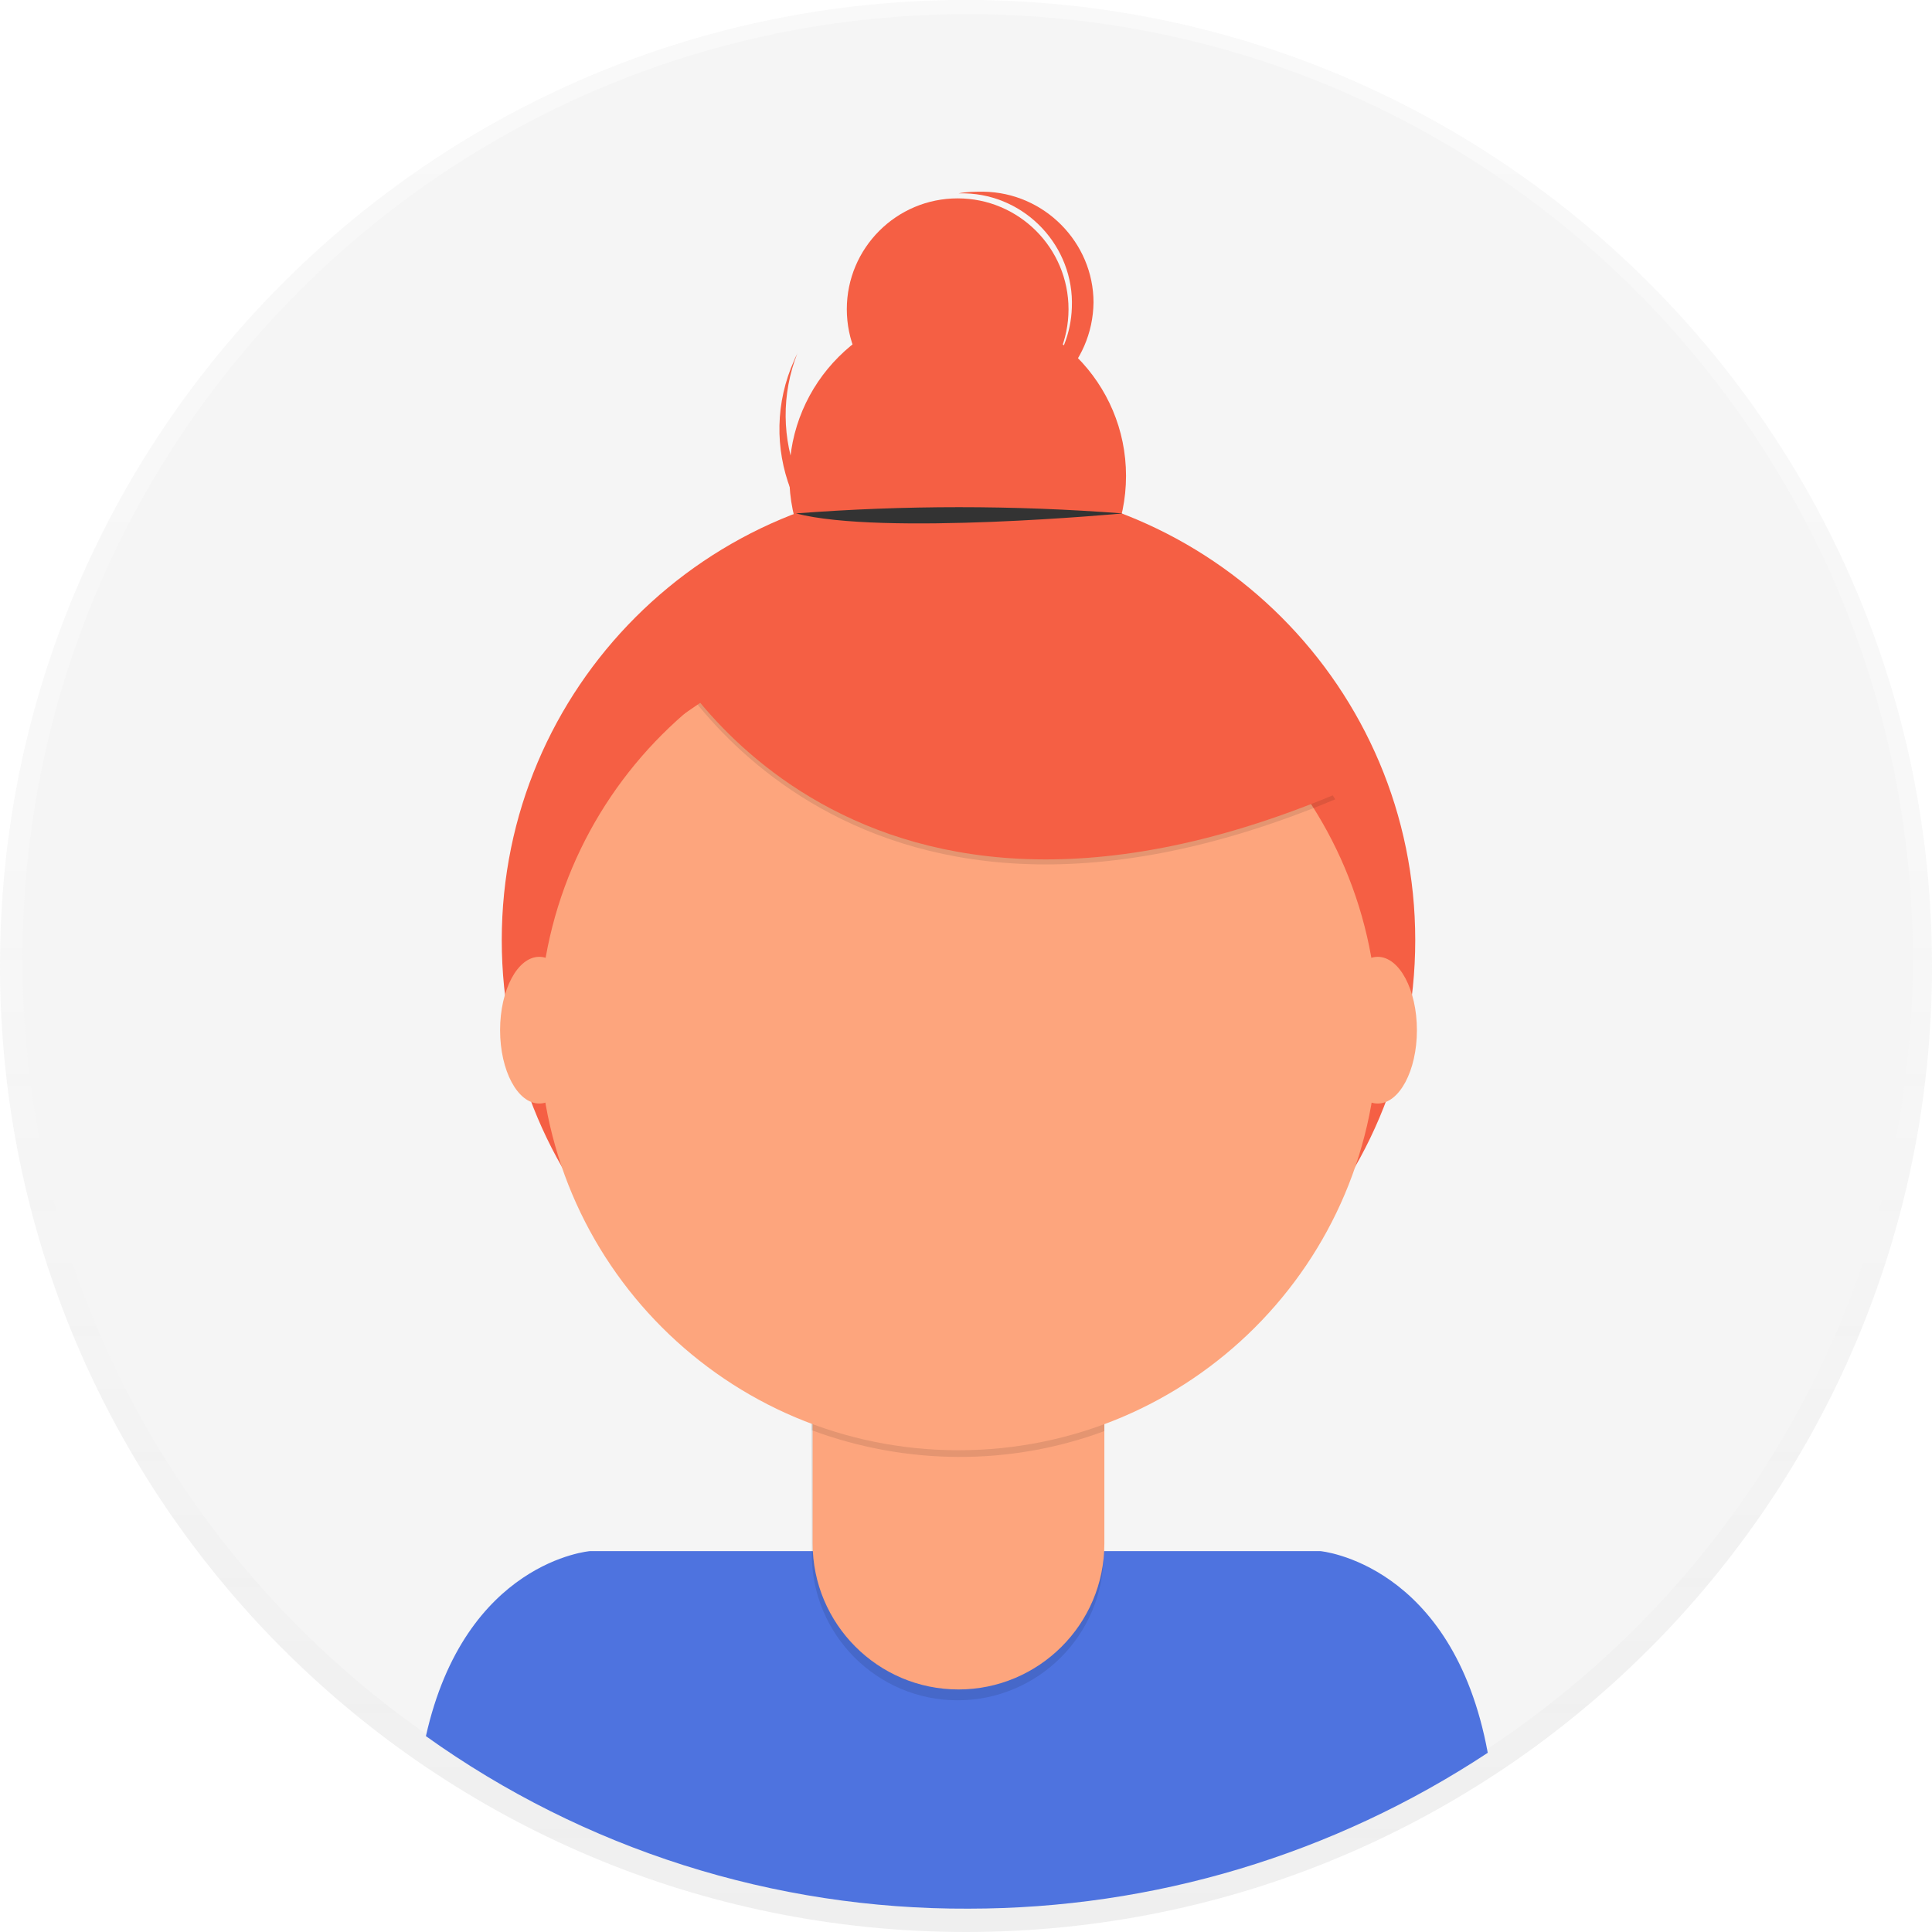
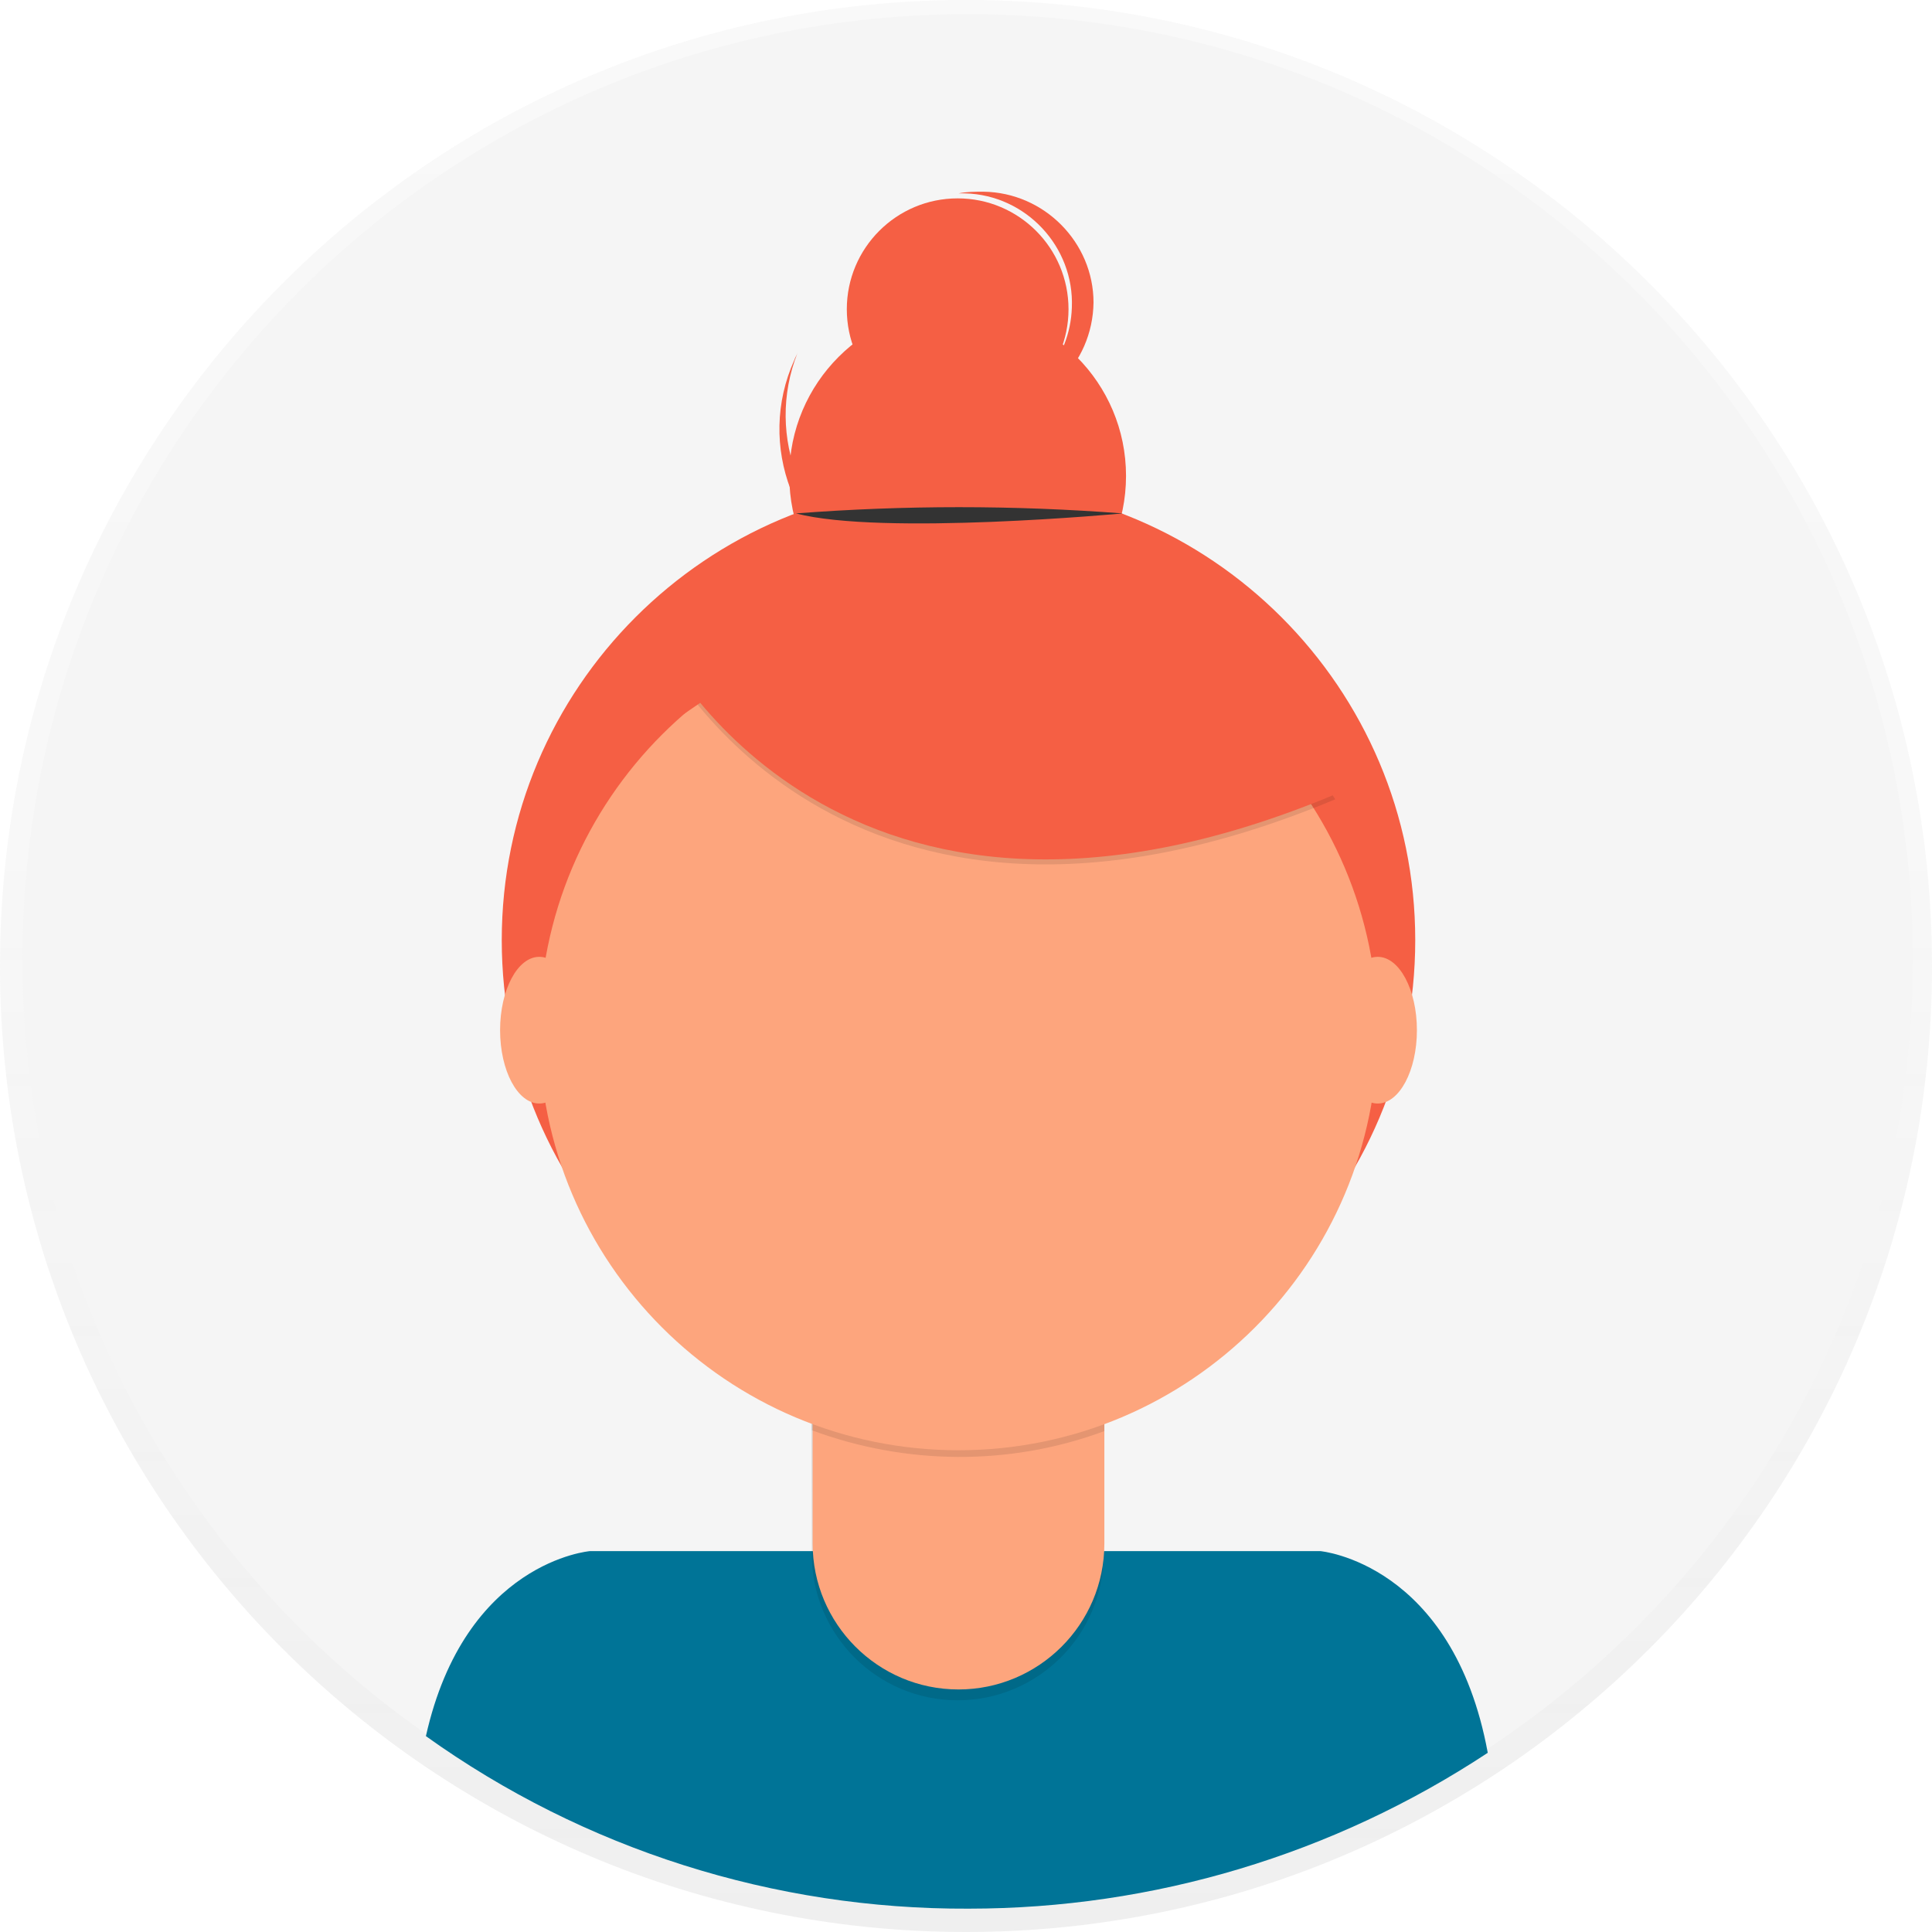
<svg xmlns="http://www.w3.org/2000/svg" version="1.1" id="_x38_8ce59e9-c4b8-4d1d-9d7a-ce0190159aa8" x="0px" y="0px" viewBox="0 0 231.8 231.8" style="enable-background:new 0 0 231.8 231.8;" xml:space="preserve">
  <style type="text/css">
	.st0{opacity:0.5;}
	.st1{fill:url(#SVGID_1_);}
	.st2{fill:#F5F5F5;}
- 	.st3{fill:#4E73DF;}
+ 	.st3{fill:#007497;}
	.st4{fill:#F55F44;}
	.st5{opacity:0.1;enable-background:new    ;}
	.st6{fill:#FDA57D;}
	.st7{fill:#333333;}
</style>
  <g class="st0">
    <linearGradient id="SVGID_1_" gradientUnits="userSpaceOnUse" x1="115.89" y1="9.36" x2="115.89" y2="241.14" gradientTransform="matrix(1 0 0 -1 0 241.14)">
      <stop offset="0" style="stop-color:#808080;stop-opacity:0.25" />
      <stop offset="0.54" style="stop-color:#808080;stop-opacity:0.12" />
      <stop offset="1" style="stop-color:#808080;stop-opacity:0.1" />
    </linearGradient>
    <circle class="st1" cx="115.9" cy="115.9" r="115.9" />
  </g>
  <circle class="st2" cx="116.1" cy="115.1" r="113.4" />
  <path class="st3" d="M116.2,229c22.2,0,43.8-6.5,62.3-18.7c-4.2-22.8-20.1-24.2-20.1-24.2H70.8c0,0-15,1.2-19.7,22.2  C70.1,221.9,92.9,229.1,116.2,229z" />
  <circle class="st4" cx="115" cy="112.8" r="54.8" />
  <path class="st5" d="M97.3,158.4h35.1l0,0v28.1c0,9.7-7.9,17.5-17.5,17.5l0,0l0,0c-9.7,0-17.5-7.9-17.5-17.5l0,0L97.3,158.4  L97.3,158.4z" />
  <path class="st6" d="M100.7,157.1h28.4c1.9,0,3.4,1.5,3.4,3.4l0,0v24.7c0,9.7-7.9,17.5-17.5,17.5l0,0l0,0c-9.7,0-17.5-7.9-17.5-17.5  l0,0v-24.7C97.4,158.6,98.8,157.1,100.7,157.1L100.7,157.1L100.7,157.1z" />
  <path class="st5" d="M97.4,171.6c11.3,4.2,23.8,4.3,35.1,0.1v-4.3H97.4V171.6z" />
  <circle class="st6" cx="115" cy="123.7" r="50.3" />
  <circle class="st4" cx="114.9" cy="57.1" r="20.2" />
  <circle class="st4" cx="114.9" cy="37.1" r="13.3" />
  <path class="st4" d="M106.2,68.2c-9.9-4.4-14.5-15.8-10.5-25.9c-0.1,0.3-0.3,0.6-0.4,0.9c-4.6,10.2,0,22.2,10.2,26.8  s22.2,0,26.8-10.2c0.1-0.3,0.2-0.6,0.4-0.9C127.6,68.5,116,72.6,106.2,68.2z" />
  <path class="st5" d="M79.2,77.9c0,0,21.2,43,81,18l-13.9-21.8l-24.7-8.9L79.2,77.9z" />
  <path class="st4" d="M79.2,77.3c0,0,21.2,43,81,18l-13.9-21.8l-24.7-8.9L79.2,77.3z" />
  <path class="st7" d="M95.5,61.6c13-1,26.1-1,39.2,0C134.7,61.6,105.8,64.3,95.5,61.6z" />
  <path class="st4" d="M118,23c-1,0-2,0-3,0.2h0.8c7.3,0.2,13.1,6.4,12.8,13.7c-0.2,6.2-4.7,11.5-10.8,12.6  c7.3,0.1,13.3-5.8,13.4-13.2C131.2,29.1,125.3,23.1,118,23L118,23z" />
  <ellipse class="st6" cx="64.7" cy="123.6" rx="4.7" ry="8.8" />
  <ellipse class="st6" cx="165.3" cy="123.6" rx="4.7" ry="8.8" />
  <polygon class="st4" points="76,78.6 85.8,73.5 88,81.6 82,85.7 " />
</svg>
